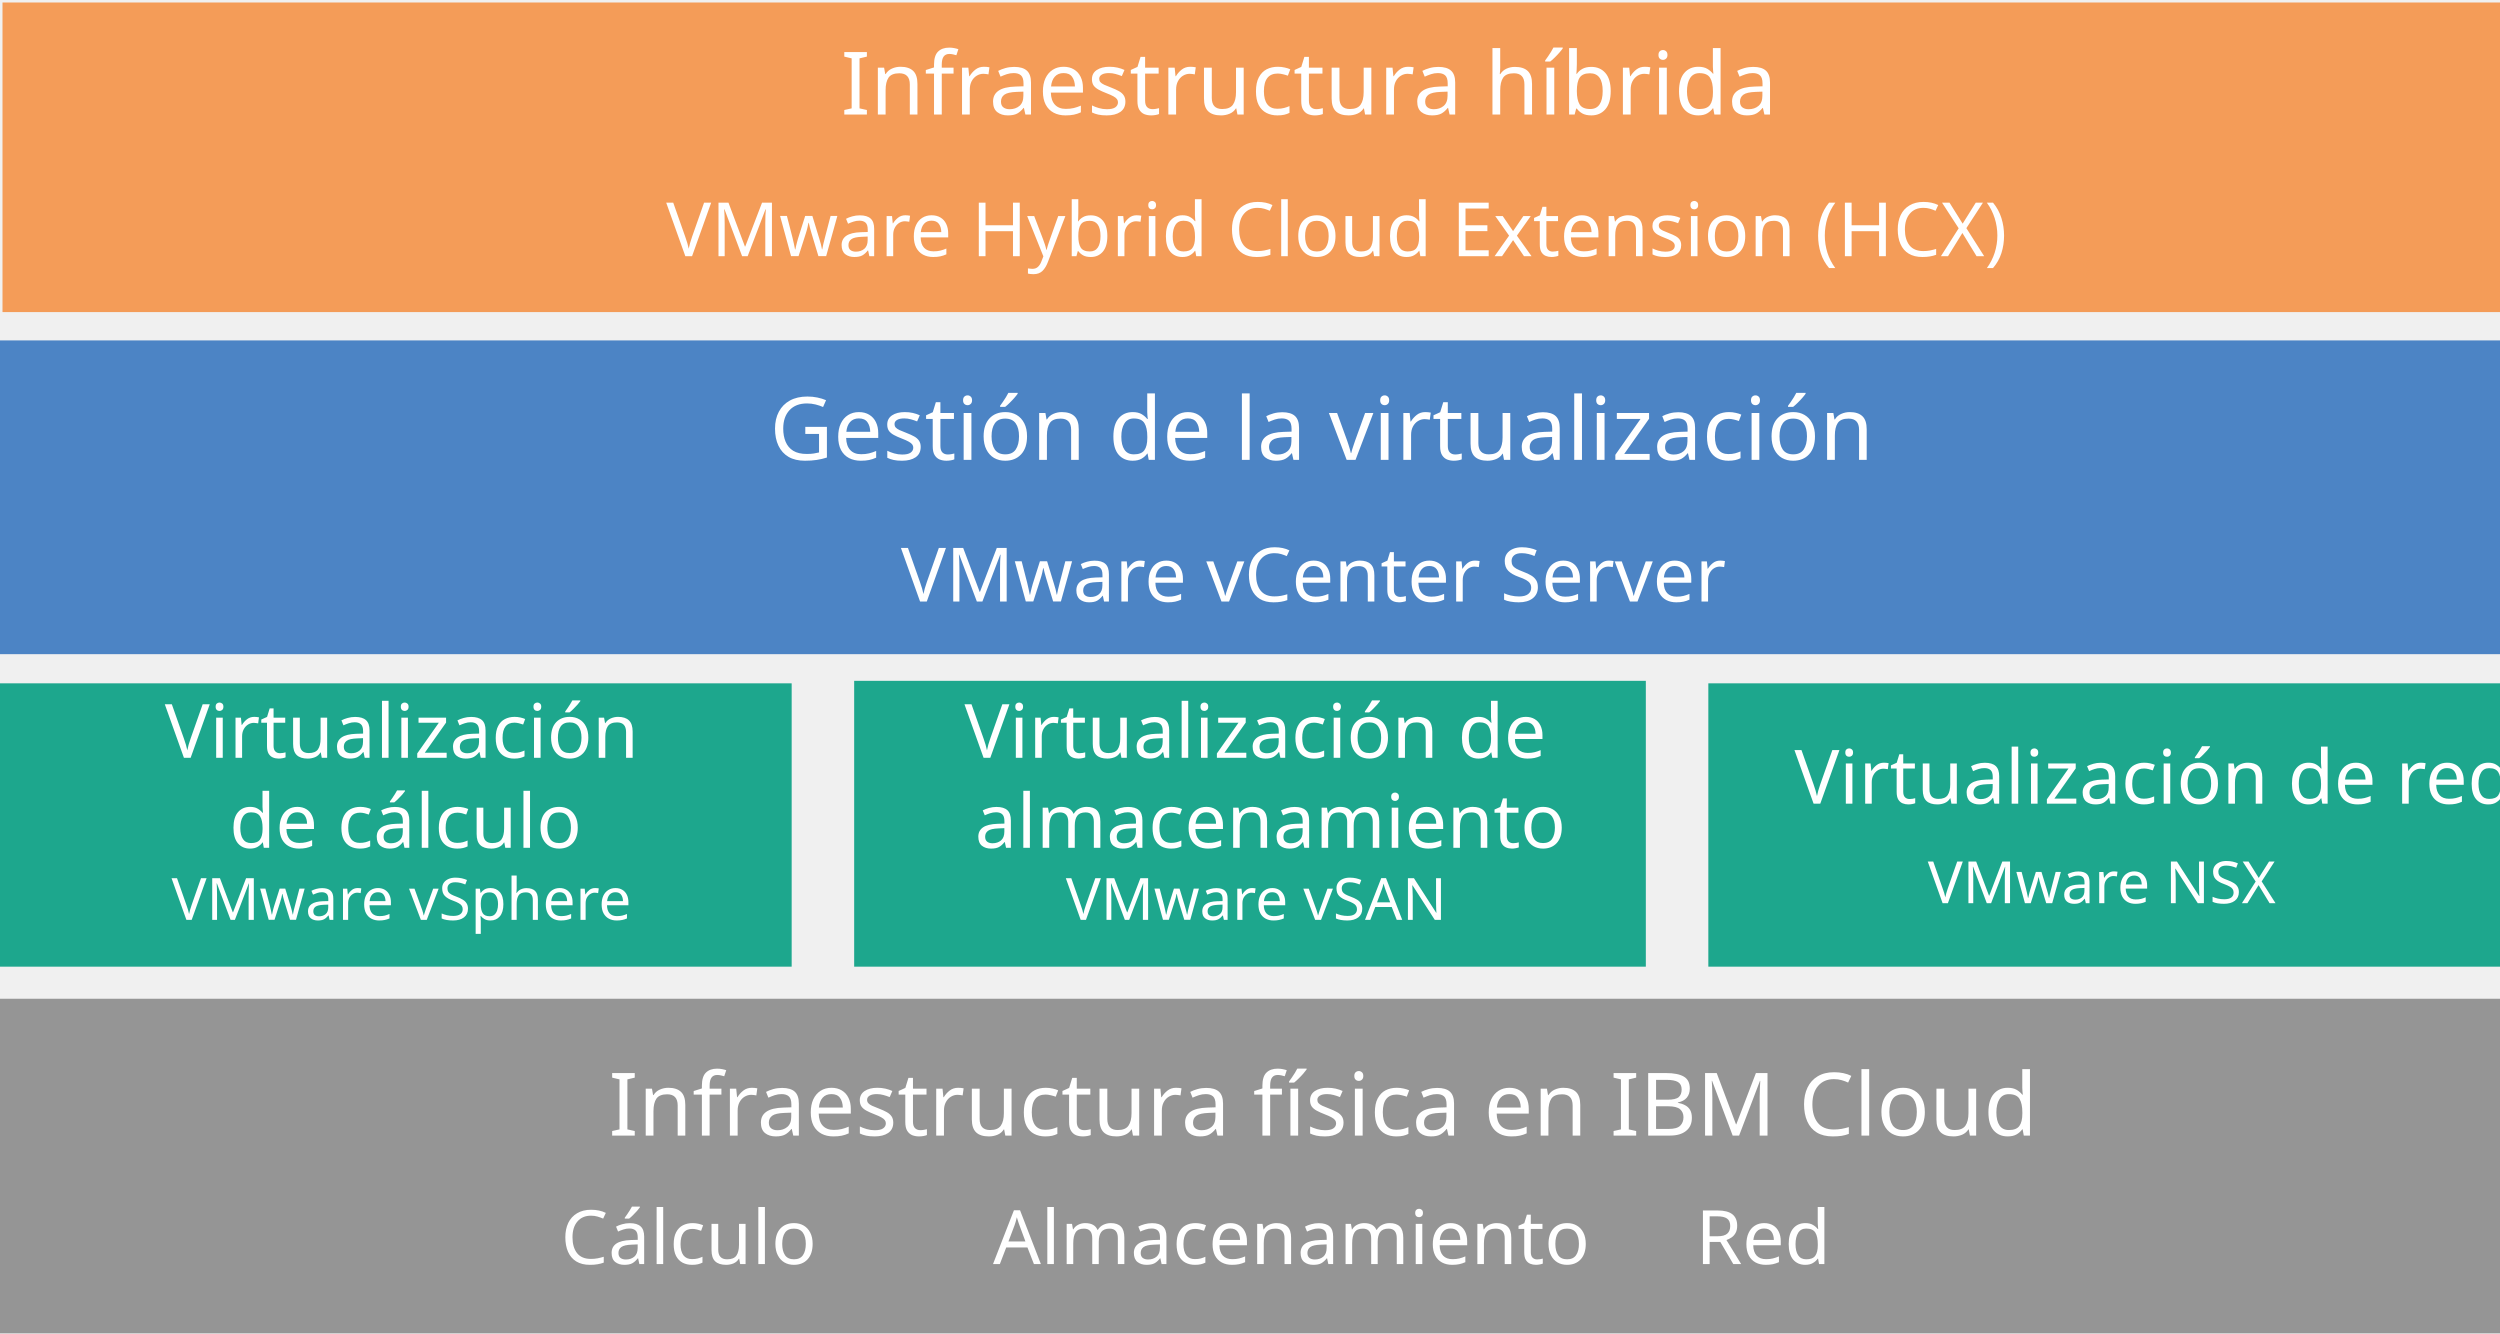
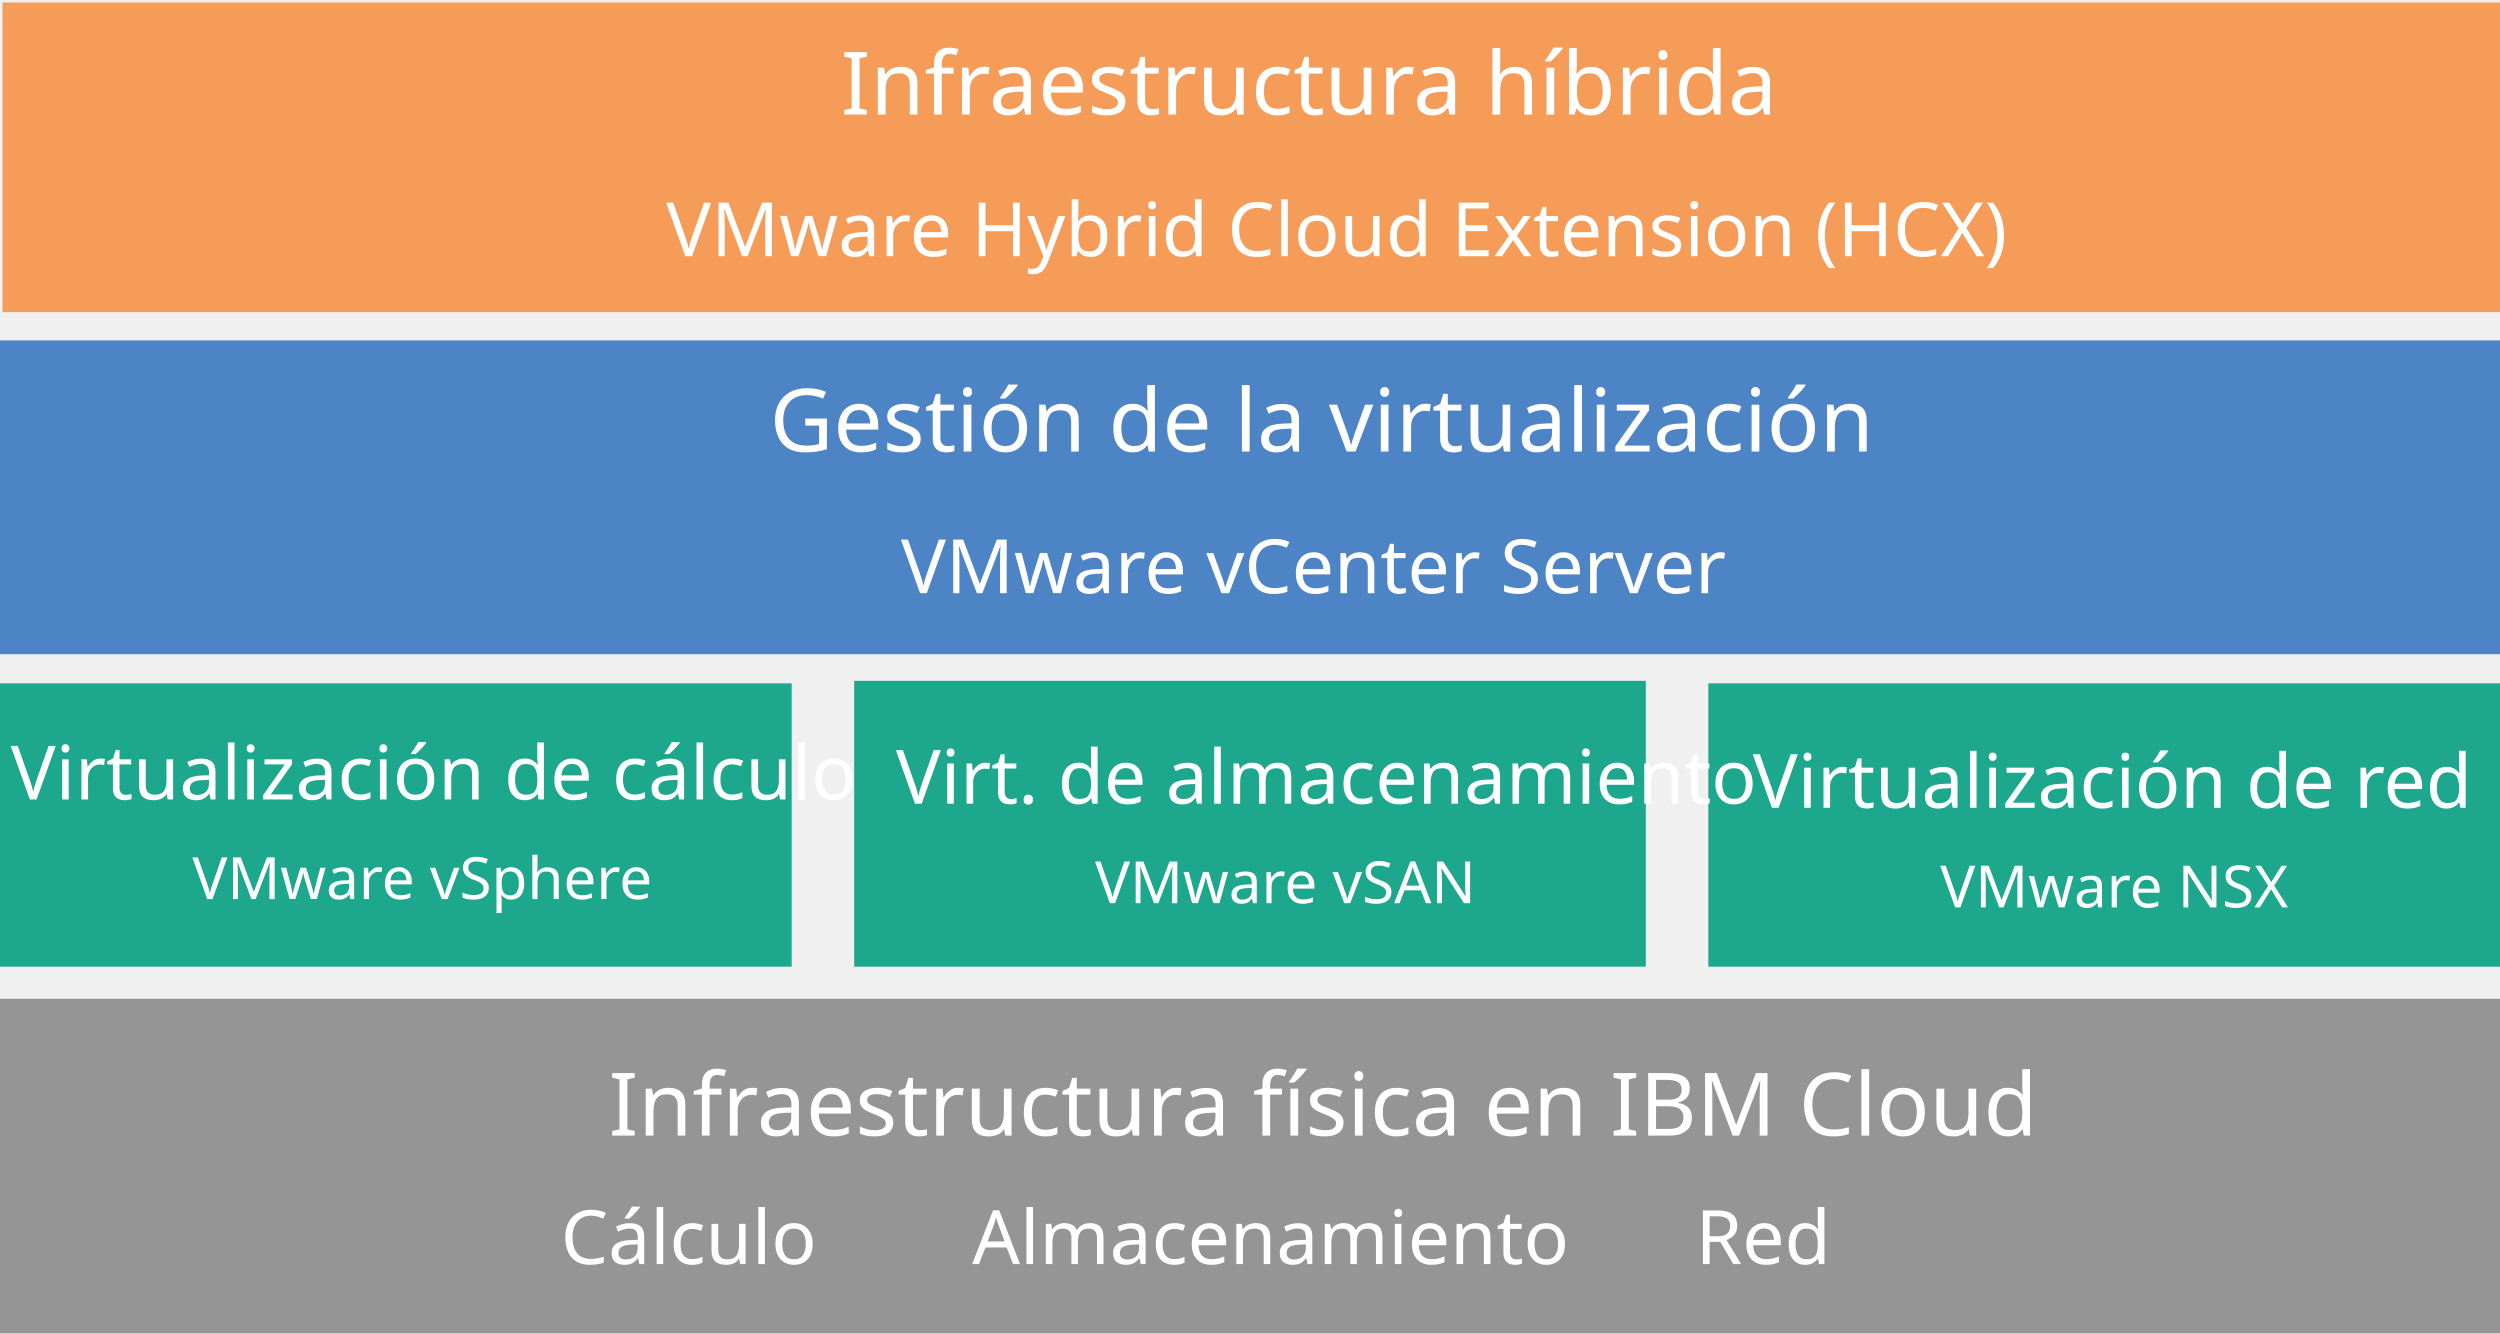
<svg xmlns="http://www.w3.org/2000/svg" version="1.1" id="Layer_1" x="0px" y="0px" viewBox="0 0 600 320" style="enable-background:new 0 0 600 320;" xml:space="preserve">
  <style type="text/css">
	.st0{fill:#4C84C5;}
	.st1{fill:#F49C58;}
	.st2{fill:#959595;}
	.st3{fill:#1DA78D;}
	.st4{fill:#FFFFFF;}
- 	.st5{font-family:'ArialMT';}
+ 	.st5{font-family:'Roboto-Light';}
	.st6{font-size:21px;}
	.st7{font-size:18px;}
- 	.st8{enable-background:new    ;}
- 	.st9{font-size:14px;}
+ 	.st8{font-size:14px;}
</style>
  <rect y="81.7" class="st0" width="600" height="75.3" />
  <rect x="0.6" y="0.6" class="st1" width="600" height="74.3" />
  <rect y="239.7" class="st2" width="600" height="80.3" />
  <rect y="164" class="st3" width="190" height="68" />
  <rect x="205" y="163.4" class="st3" width="190" height="68.6" />
  <rect x="410" y="164" class="st3" width="190" height="68" />
-   <text transform="matrix(1 0 0 1 184.7242 110.3711)" class="st4 st5 st6">Gestión de la virtualización</text>
-   <text transform="matrix(1 0 0 1 216.2242 144.3711)" class="st4 st5 st7">VMware vCenter Server</text>
-   <text transform="matrix(1 0 0 1 39.5488 181.8755)" class="st8">
-     <tspan x="0" y="0" class="st4 st5 st7">Virtualización </tspan>
-     <tspan x="15.5" y="21.6" class="st4 st5 st7">de cálculo</tspan>
+   <text transform="matrix(1 0 0 1 184.7242 108.3711)">
+     <tspan x="0" y="0" class="st4 st5 st6">Gestión de la virtualización</tspan>
+     <tspan x="31.5" y="34" class="st4 st5 st7">VMware vCenter Server</tspan>
  </text>
-   <text transform="matrix(1 0 0 1 41.1747 220.7755)" class="st4 st5 st9">VMware vSphere</text>
-   <text transform="matrix(1 0 0 1 231.4666 181.8755)" class="st8">
-     <tspan x="0" y="0" class="st4 st5 st7">Virtualización de </tspan>
-     <tspan x="2.5" y="21.6" class="st4 st5 st7">almacenamiento</tspan>
+   <text transform="matrix(1 0 0 1 8.5747 191.8755)">
+     <tspan x="-6" y="0" class="st4 st5 st7">Virtualización de cálculo</tspan>
+     <tspan x="37.6" y="23.9" class="st4 st5 st8">VMware vSphere</tspan>
  </text>
-   <text transform="matrix(1 0 0 1 255.8037 220.7755)" class="st4 st5 st9">VMware vSAN</text>
-   <text transform="matrix(1 0 0 1 430.666 192.8755)" class="st4 st5 st7">Virtualización de red</text>
-   <text transform="matrix(1 0 0 1 462.666 216.7755)" class="st4 st5 st9">VMware NSX </text>
+   <text transform="matrix(1 0 0 1 223.0037 192.8755)">
+     <tspan x="-8" y="0" class="st4 st5 st7">Virt. de almacenamiento</tspan>
+     <tspan x="39.8" y="23.9" class="st4 st5 st8">VMware vSAN</tspan>
+   </text>
+   <text transform="matrix(1 0 0 1 420.666 193.8755)">
+     <tspan x="0" y="0" class="st4 st5 st7">Virtualización de red</tspan>
+     <tspan x="45" y="23.9" class="st4 st5 st8">VMware NSX</tspan>
+   </text>
  <text transform="matrix(1 0 0 1 146.074 272.5371)" class="st4 st5 st6">Infraestructura física en IBM Cloud</text>
-   <text transform="matrix(1 0 0 1 201.7869 27.4924)" class="st4 st5 st6">Infraestructura híbrida</text>
-   <text transform="matrix(1 0 0 1 159.8869 61.4924)" class="st4 st5 st7">VMware Hybrid Cloud Extension (HCX)</text>
-   <text transform="matrix(1 0 0 1 238.3247 303.3732)" class="st4 st5 st7">Almacenamiento</text>
+   <text transform="matrix(1 0 0 1 201.7869 27.4924)">
+     <tspan x="0" y="0" class="st4 st5 st6">Infraestructura híbrida</tspan>
+     <tspan x="-41.9" y="34" class="st4 st5 st7">VMware Hybrid Cloud Extension (HCX)</tspan>
+   </text>
+   <text transform="matrix(1 0 0 1 273.3247 303.3732)" class="st4 st5 st7">
+     <tspan x="-40">Almacenamiento</tspan>
+   </text>
  <text transform="matrix(1 0 0 1 406.9552 303.3732)" class="st4 st5 st7">Red</text>
  <text transform="matrix(1 0 0 1 134.5858 303.373)" class="st4 st5 st7">Cálculo</text>
</svg>
